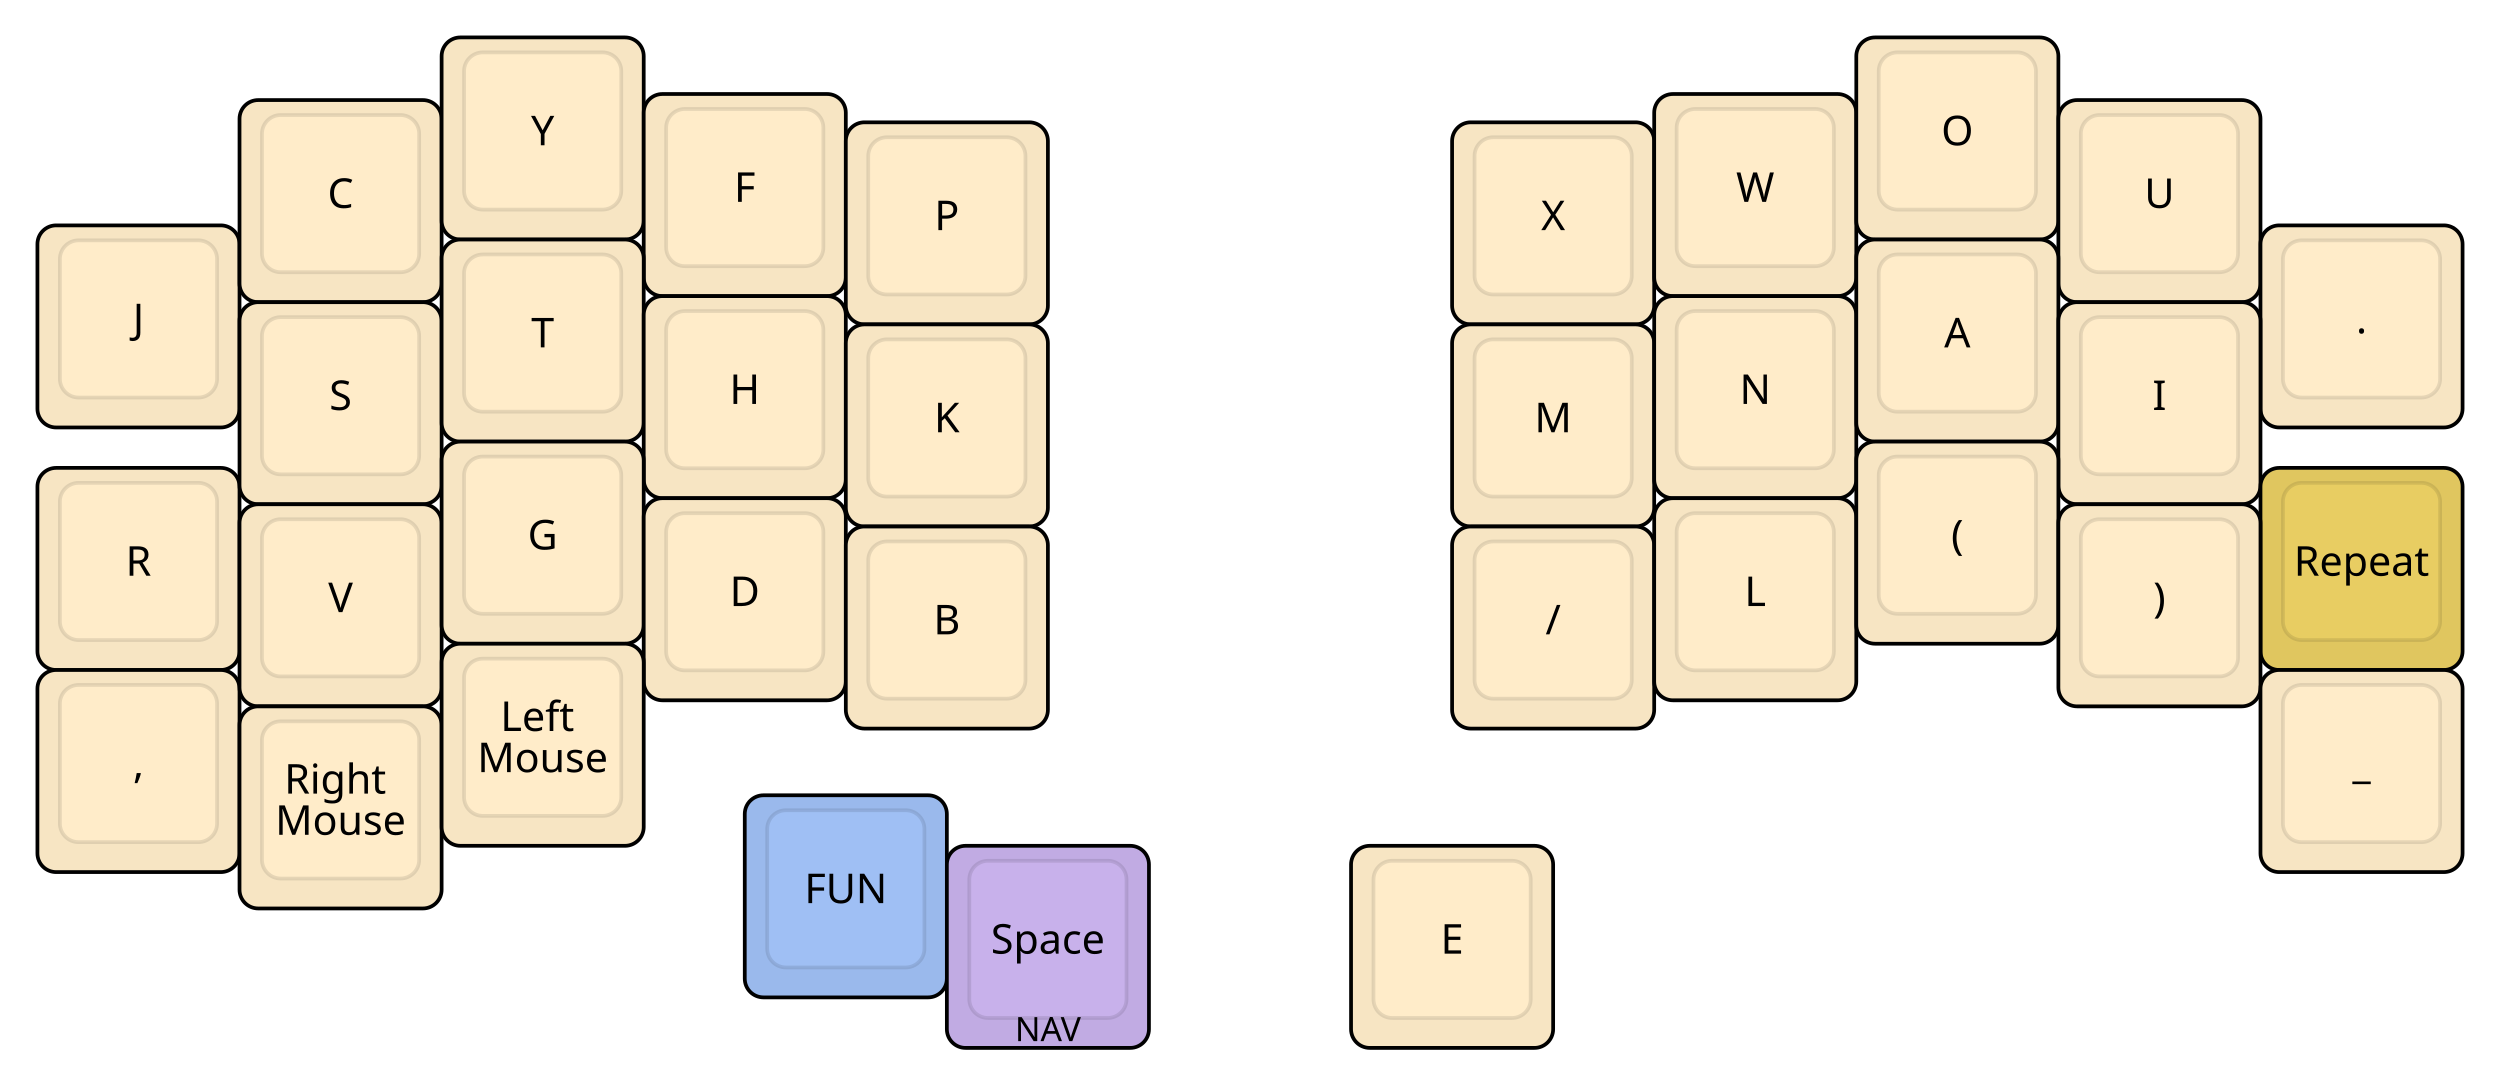
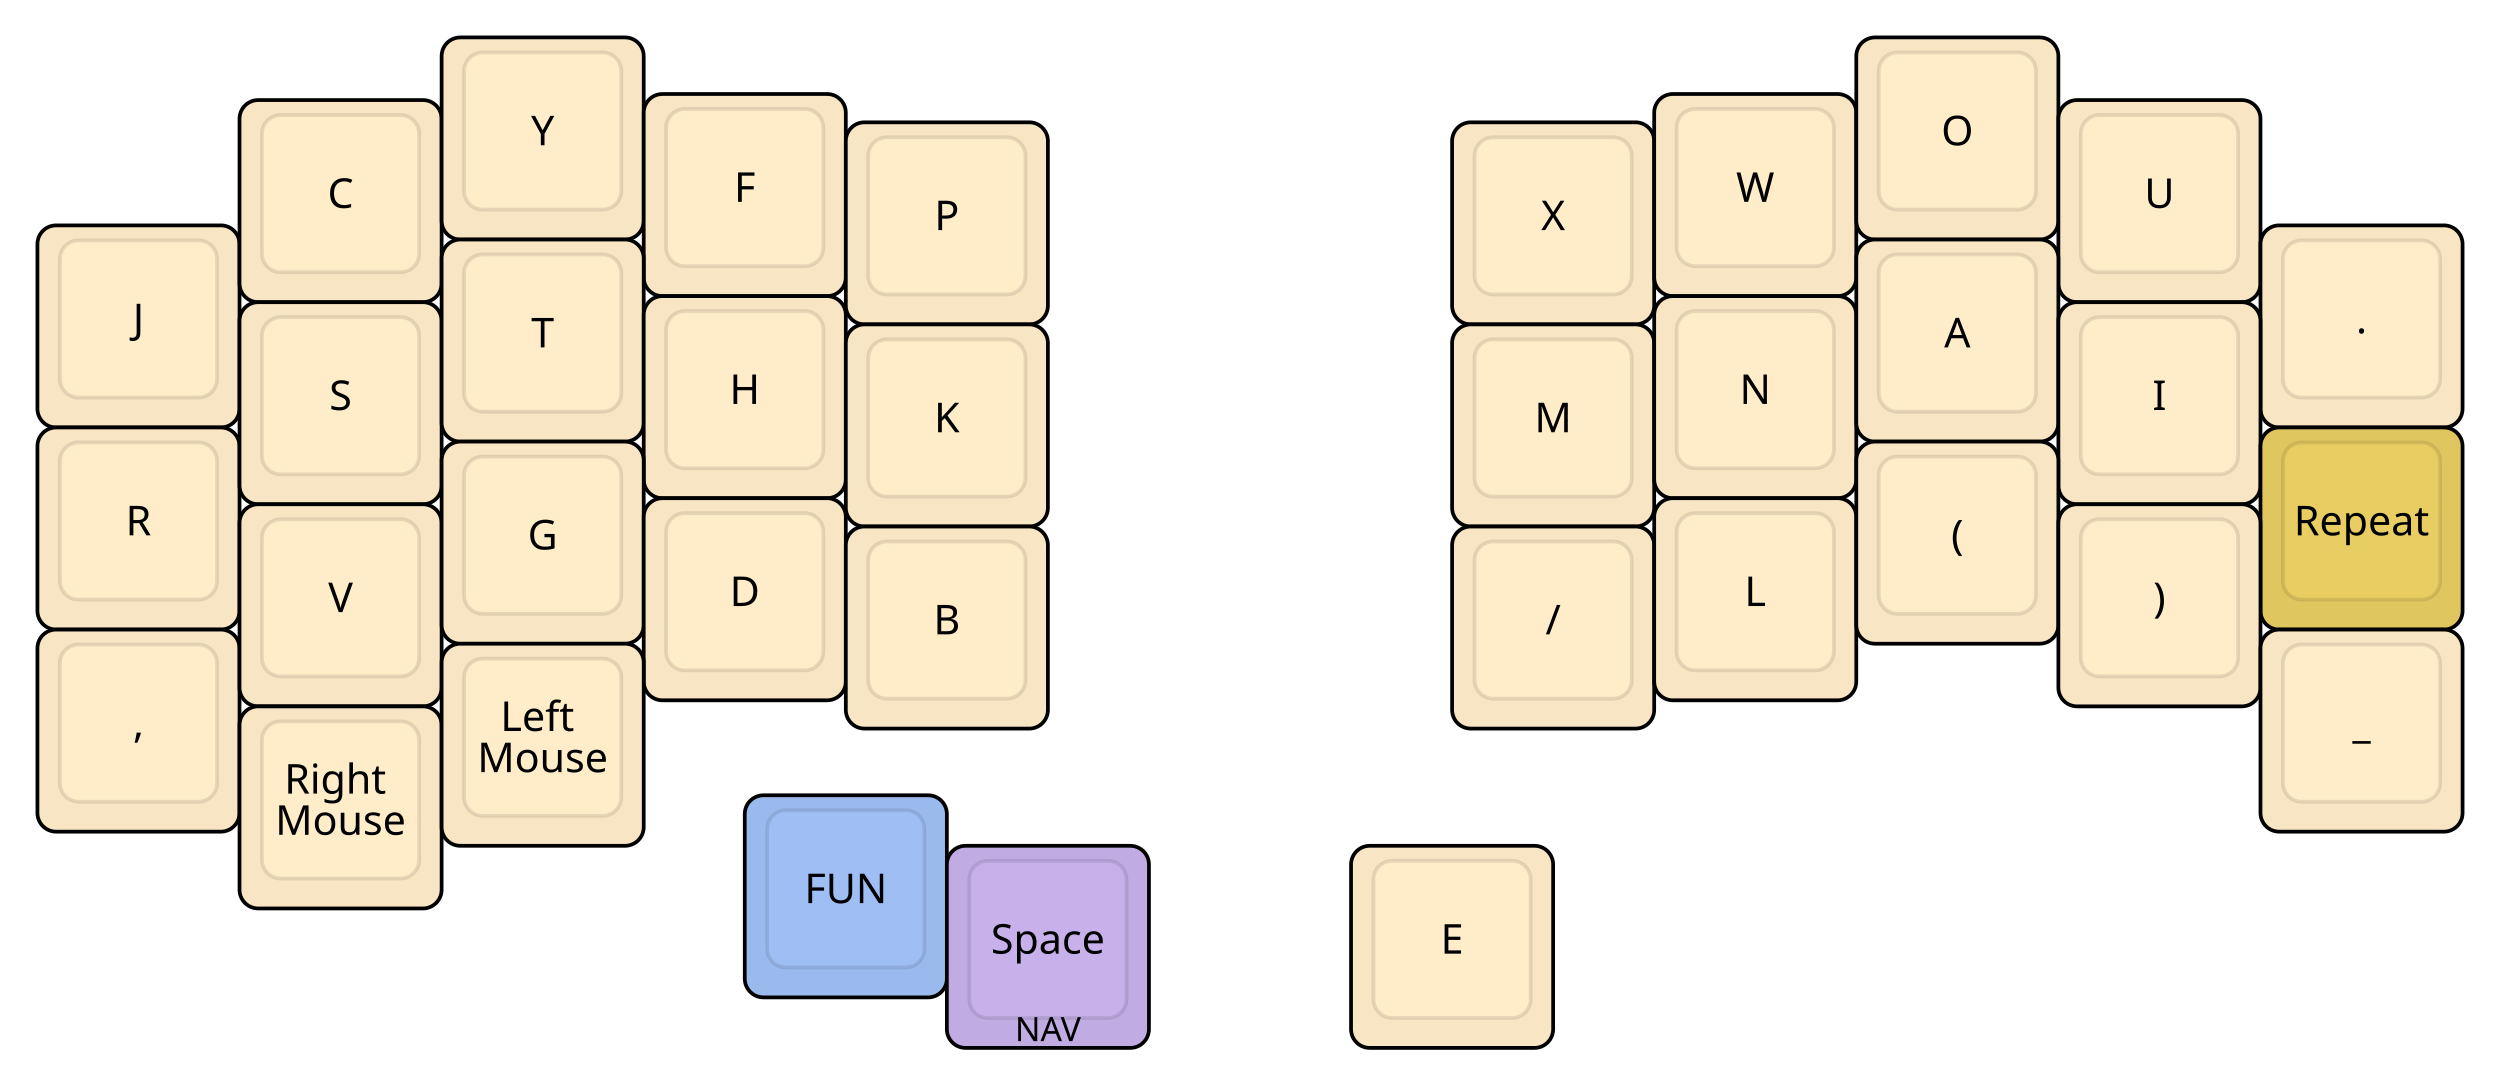
<svg xmlns="http://www.w3.org/2000/svg" width="668px" height="290x" viewBox="0 0 668 290">
  <style type="text/css">
    .keycap .border { stroke: black; stroke-width: 1; }
    .keycap .inner.border { stroke: rgba(0,0,0,.1); }
    .keycap { font-family: sans-serif; font-size: 11px}
    .keycap .sub { font-size: 9px}
  </style>
  <g class="keycap default">
    <rect x="10" y="60.22" width="54" height="54" rx="5" fill="#f7e5c3" class="outer border" />
    <rect x="16" y="64.22" width="42" height="42" rx="5" fill="#ffecc9" class="inner border" />
    <text x="37" y="85.22" text-anchor="middle" dominant-baseline="middle" class="main">
      <tspan x="37" dy="0">J</tspan>
    </text>
  </g>
  <g class="keycap default">
    <rect x="64" y="26.74" width="54" height="54" rx="5" fill="#f7e5c3" class="outer border" />
    <rect x="70" y="30.74" width="42" height="42" rx="5" fill="#ffecc9" class="inner border" />
    <text x="91" y="51.74" text-anchor="middle" dominant-baseline="middle" class="main">
      <tspan x="91" dy="0">C</tspan>
    </text>
  </g>
  <g class="keycap default">
    <rect x="118" y="10" width="54" height="54" rx="5" fill="#f7e5c3" class="outer border" />
    <rect x="124" y="14" width="42" height="42" rx="5" fill="#ffecc9" class="inner border" />
    <text x="145" y="35" text-anchor="middle" dominant-baseline="middle" class="main">
      <tspan x="145" dy="0">Y</tspan>
    </text>
  </g>
  <g class="keycap default">
    <rect x="172" y="25.12" width="54" height="54" rx="5" fill="#f7e5c3" class="outer border" />
    <rect x="178" y="29.12" width="42" height="42" rx="5" fill="#ffecc9" class="inner border" />
    <text x="199" y="50.12" text-anchor="middle" dominant-baseline="middle" class="main">
      <tspan x="199" dy="0">F</tspan>
    </text>
  </g>
  <g class="keycap default">
    <rect x="226" y="32.68" width="54" height="54" rx="5" fill="#f7e5c3" class="outer border" />
    <rect x="232" y="36.68" width="42" height="42" rx="5" fill="#ffecc9" class="inner border" />
    <text x="253" y="57.68" text-anchor="middle" dominant-baseline="middle" class="main">
      <tspan x="253" dy="0">P</tspan>
    </text>
  </g>
  <g class="keycap default">
    <rect x="388" y="32.68" width="54" height="54" rx="5" fill="#f7e5c3" class="outer border" />
    <rect x="394" y="36.68" width="42" height="42" rx="5" fill="#ffecc9" class="inner border" />
    <text x="415" y="57.68" text-anchor="middle" dominant-baseline="middle" class="main">
      <tspan x="415" dy="0">X</tspan>
    </text>
  </g>
  <g class="keycap default">
    <rect x="442" y="25.12" width="54" height="54" rx="5" fill="#f7e5c3" class="outer border" />
    <rect x="448" y="29.12" width="42" height="42" rx="5" fill="#ffecc9" class="inner border" />
    <text x="469" y="50.12" text-anchor="middle" dominant-baseline="middle" class="main">
      <tspan x="469" dy="0">W</tspan>
    </text>
  </g>
  <g class="keycap default">
    <rect x="496" y="10" width="54" height="54" rx="5" fill="#f7e5c3" class="outer border" />
    <rect x="502" y="14" width="42" height="42" rx="5" fill="#ffecc9" class="inner border" />
    <text x="523" y="35" text-anchor="middle" dominant-baseline="middle" class="main">
      <tspan x="523" dy="0">O</tspan>
    </text>
  </g>
  <g class="keycap default">
    <rect x="550" y="26.74" width="54" height="54" rx="5" fill="#f7e5c3" class="outer border" />
    <rect x="556" y="30.74" width="42" height="42" rx="5" fill="#ffecc9" class="inner border" />
    <text x="577" y="51.74" text-anchor="middle" dominant-baseline="middle" class="main">
      <tspan x="577" dy="0">U</tspan>
    </text>
  </g>
  <g class="keycap default">
    <rect x="604" y="60.22" width="54" height="54" rx="5" fill="#f7e5c3" class="outer border" />
    <rect x="610" y="64.22" width="42" height="42" rx="5" fill="#ffecc9" class="inner border" />
    <text x="631" y="85.22" text-anchor="middle" dominant-baseline="middle" class="main">
      <tspan x="631" dy="0">.</tspan>
    </text>
  </g>
  <g class="keycap default">
-     <rect x="10" y="125.02" width="54" height="54" rx="5" fill="#f7e5c3" class="outer border" />
-     <rect x="16" y="129.02" width="42" height="42" rx="5" fill="#ffecc9" class="inner border" />
-     <text x="37" y="150.02" text-anchor="middle" dominant-baseline="middle" class="main">
+     <rect x="10" y="114.22" width="54" height="54" rx="5" fill="#f7e5c3" class="outer border" />
+     <rect x="16" y="118.22" width="42" height="42" rx="5" fill="#ffecc9" class="inner border" />
+     <text x="37" y="139.22" text-anchor="middle" dominant-baseline="middle" class="main">
      <tspan x="37" dy="0">R</tspan>
    </text>
  </g>
  <g class="keycap default">
    <rect x="64" y="80.74" width="54" height="54" rx="5" fill="#f7e5c3" class="outer border" />
    <rect x="70" y="84.74" width="42" height="42" rx="5" fill="#ffecc9" class="inner border" />
    <text x="91" y="105.74" text-anchor="middle" dominant-baseline="middle" class="main">
      <tspan x="91" dy="0">S</tspan>
    </text>
  </g>
  <g class="keycap default">
    <rect x="118" y="64" width="54" height="54" rx="5" fill="#f7e5c3" class="outer border" />
    <rect x="124" y="68" width="42" height="42" rx="5" fill="#ffecc9" class="inner border" />
    <text x="145" y="89" text-anchor="middle" dominant-baseline="middle" class="main">
      <tspan x="145" dy="0">T</tspan>
    </text>
  </g>
  <g class="keycap default">
    <rect x="172" y="79.12" width="54" height="54" rx="5" fill="#f7e5c3" class="outer border" />
    <rect x="178" y="83.12" width="42" height="42" rx="5" fill="#ffecc9" class="inner border" />
    <text x="199" y="104.12" text-anchor="middle" dominant-baseline="middle" class="main">
      <tspan x="199" dy="0">H</tspan>
    </text>
  </g>
  <g class="keycap default">
    <rect x="226" y="86.68" width="54" height="54" rx="5" fill="#f7e5c3" class="outer border" />
    <rect x="232" y="90.68" width="42" height="42" rx="5" fill="#ffecc9" class="inner border" />
    <text x="253" y="111.68" text-anchor="middle" dominant-baseline="middle" class="main">
      <tspan x="253" dy="0">K</tspan>
    </text>
  </g>
  <g class="keycap default">
    <rect x="388" y="86.68" width="54" height="54" rx="5" fill="#f7e5c3" class="outer border" />
    <rect x="394" y="90.68" width="42" height="42" rx="5" fill="#ffecc9" class="inner border" />
    <text x="415" y="111.68" text-anchor="middle" dominant-baseline="middle" class="main">
      <tspan x="415" dy="0">M</tspan>
    </text>
  </g>
  <g class="keycap default">
    <rect x="442" y="79.12" width="54" height="54" rx="5" fill="#f7e5c3" class="outer border" />
    <rect x="448" y="83.12" width="42" height="42" rx="5" fill="#ffecc9" class="inner border" />
    <text x="469" y="104.12" text-anchor="middle" dominant-baseline="middle" class="main">
      <tspan x="469" dy="0">N</tspan>
    </text>
  </g>
  <g class="keycap default">
    <rect x="496" y="64" width="54" height="54" rx="5" fill="#f7e5c3" class="outer border" />
    <rect x="502" y="68" width="42" height="42" rx="5" fill="#ffecc9" class="inner border" />
    <text x="523" y="89" text-anchor="middle" dominant-baseline="middle" class="main">
      <tspan x="523" dy="0">A</tspan>
    </text>
  </g>
  <g class="keycap default">
    <rect x="550" y="80.74" width="54" height="54" rx="5" fill="#f7e5c3" class="outer border" />
    <rect x="556" y="84.74" width="42" height="42" rx="5" fill="#ffecc9" class="inner border" />
    <text x="577" y="105.74" text-anchor="middle" dominant-baseline="middle" class="main">
      <tspan x="577" dy="0">I</tspan>
    </text>
  </g>
  <g class="keycap special">
-     <rect x="604" y="125.02" width="54" height="54" rx="5" fill="#e0c65f" class="outer border" />
-     <rect x="610" y="129.02" width="42" height="42" rx="5" fill="#e8cd62" class="inner border" />
-     <text x="631" y="150.02" text-anchor="middle" dominant-baseline="middle" class="main">
+     <rect x="604" y="114.22" width="54" height="54" rx="5" fill="#e0c65f" class="outer border" />
+     <rect x="610" y="118.22" width="42" height="42" rx="5" fill="#e8cd62" class="inner border" />
+     <text x="631" y="139.22" text-anchor="middle" dominant-baseline="middle" class="main">
      <tspan x="631" dy="0">Repeat</tspan>
    </text>
  </g>
  <g class="keycap default">
-     <rect x="10" y="179.02" width="54" height="54" rx="5" fill="#f7e5c3" class="outer border" />
-     <rect x="16" y="183.02" width="42" height="42" rx="5" fill="#ffecc9" class="inner border" />
-     <text x="37" y="204.02" text-anchor="middle" dominant-baseline="middle" class="main">
+     <rect x="10" y="168.22" width="54" height="54" rx="5" fill="#f7e5c3" class="outer border" />
+     <rect x="16" y="172.22" width="42" height="42" rx="5" fill="#ffecc9" class="inner border" />
+     <text x="37" y="193.22" text-anchor="middle" dominant-baseline="middle" class="main">
      <tspan x="37" dy="0">,</tspan>
    </text>
  </g>
  <g class="keycap default">
    <rect x="64" y="134.74" width="54" height="54" rx="5" fill="#f7e5c3" class="outer border" />
    <rect x="70" y="138.74" width="42" height="42" rx="5" fill="#ffecc9" class="inner border" />
    <text x="91" y="159.74" text-anchor="middle" dominant-baseline="middle" class="main">
      <tspan x="91" dy="0">V</tspan>
    </text>
  </g>
  <g class="keycap default">
    <rect x="118" y="118" width="54" height="54" rx="5" fill="#f7e5c3" class="outer border" />
    <rect x="124" y="122" width="42" height="42" rx="5" fill="#ffecc9" class="inner border" />
    <text x="145" y="143" text-anchor="middle" dominant-baseline="middle" class="main">
      <tspan x="145" dy="0">G</tspan>
    </text>
  </g>
  <g class="keycap default">
    <rect x="172" y="133.12" width="54" height="54" rx="5" fill="#f7e5c3" class="outer border" />
    <rect x="178" y="137.12" width="42" height="42" rx="5" fill="#ffecc9" class="inner border" />
    <text x="199" y="158.12" text-anchor="middle" dominant-baseline="middle" class="main">
      <tspan x="199" dy="0">D</tspan>
    </text>
  </g>
  <g class="keycap default">
    <rect x="226" y="140.68" width="54" height="54" rx="5" fill="#f7e5c3" class="outer border" />
    <rect x="232" y="144.68" width="42" height="42" rx="5" fill="#ffecc9" class="inner border" />
    <text x="253" y="165.68" text-anchor="middle" dominant-baseline="middle" class="main">
      <tspan x="253" dy="0">B</tspan>
    </text>
  </g>
  <g class="keycap default">
    <rect x="388" y="140.68" width="54" height="54" rx="5" fill="#f7e5c3" class="outer border" />
    <rect x="394" y="144.68" width="42" height="42" rx="5" fill="#ffecc9" class="inner border" />
    <text x="415" y="165.68" text-anchor="middle" dominant-baseline="middle" class="main">
      <tspan x="415" dy="0">/</tspan>
    </text>
  </g>
  <g class="keycap default">
    <rect x="442" y="133.12" width="54" height="54" rx="5" fill="#f7e5c3" class="outer border" />
    <rect x="448" y="137.12" width="42" height="42" rx="5" fill="#ffecc9" class="inner border" />
    <text x="469" y="158.12" text-anchor="middle" dominant-baseline="middle" class="main">
      <tspan x="469" dy="0">L</tspan>
    </text>
  </g>
  <g class="keycap default">
    <rect x="496" y="118" width="54" height="54" rx="5" fill="#f7e5c3" class="outer border" />
    <rect x="502" y="122" width="42" height="42" rx="5" fill="#ffecc9" class="inner border" />
    <text x="523" y="143" text-anchor="middle" dominant-baseline="middle" class="main">
      <tspan x="523" dy="0">(</tspan>
    </text>
  </g>
  <g class="keycap default">
    <rect x="550" y="134.74" width="54" height="54" rx="5" fill="#f7e5c3" class="outer border" />
    <rect x="556" y="138.74" width="42" height="42" rx="5" fill="#ffecc9" class="inner border" />
    <text x="577" y="159.74" text-anchor="middle" dominant-baseline="middle" class="main">
      <tspan x="577" dy="0">)</tspan>
    </text>
  </g>
  <g class="keycap default">
-     <rect x="604" y="179.02" width="54" height="54" rx="5" fill="#f7e5c3" class="outer border" />
-     <rect x="610" y="183.02" width="42" height="42" rx="5" fill="#ffecc9" class="inner border" />
-     <text x="631" y="204.02" text-anchor="middle" dominant-baseline="middle" class="main">
+     <rect x="604" y="168.22" width="54" height="54" rx="5" fill="#f7e5c3" class="outer border" />
+     <rect x="610" y="172.22" width="42" height="42" rx="5" fill="#ffecc9" class="inner border" />
+     <text x="631" y="193.22" text-anchor="middle" dominant-baseline="middle" class="main">
      <tspan x="631" dy="0">_</tspan>
    </text>
  </g>
  <g class="keycap default">
    <rect x="64" y="188.74" width="54" height="54" rx="5" fill="#f7e5c3" class="outer border" />
    <rect x="70" y="192.74" width="42" height="42" rx="5" fill="#ffecc9" class="inner border" />
    <text x="91" y="208.24" text-anchor="middle" dominant-baseline="middle" class="main">
      <tspan x="91" dy="0">Right</tspan>
      <tspan x="91" dy="11">Mouse</tspan>
    </text>
  </g>
  <g class="keycap default">
    <rect x="118" y="172" width="54" height="54" rx="5" fill="#f7e5c3" class="outer border" />
    <rect x="124" y="176" width="42" height="42" rx="5" fill="#ffecc9" class="inner border" />
    <text x="145" y="191.5" text-anchor="middle" dominant-baseline="middle" class="main">
      <tspan x="145" dy="0">Left</tspan>
      <tspan x="145" dy="11">Mouse</tspan>
    </text>
  </g>
  <g class="keycap layer1">
    <rect x="199" y="212.5" width="54" height="54" rx="5" fill="#9ab9ec" class="outer border" />
    <rect x="205" y="216.5" width="42" height="42" rx="5" fill="#9fbff4" class="inner border" />
    <text x="226" y="237.5" text-anchor="middle" dominant-baseline="middle" class="main">
      <tspan x="226" dy="0">FUN</tspan>
    </text>
  </g>
  <g class="keycap layer_down">
    <rect x="253" y="226" width="54" height="54" rx="5" fill="#c1abe3" class="outer border" />
    <rect x="259" y="230" width="42" height="42" rx="5" fill="#c8b1eb" class="inner border" />
    <text x="280" y="251" text-anchor="middle" dominant-baseline="middle" class="main">
      <tspan x="280" dy="0">Space</tspan>
    </text>
    <text x="280" y="278.2" text-anchor="middle" class="sub">NAV</text>
  </g>
  <g class="keycap default">
    <rect x="361" y="226" width="54" height="54" rx="5" fill="#f7e5c3" class="outer border" />
    <rect x="367" y="230" width="42" height="42" rx="5" fill="#ffecc9" class="inner border" />
    <text x="388" y="251" text-anchor="middle" dominant-baseline="middle" class="main">
      <tspan x="388" dy="0">E</tspan>
    </text>
  </g>
</svg>
